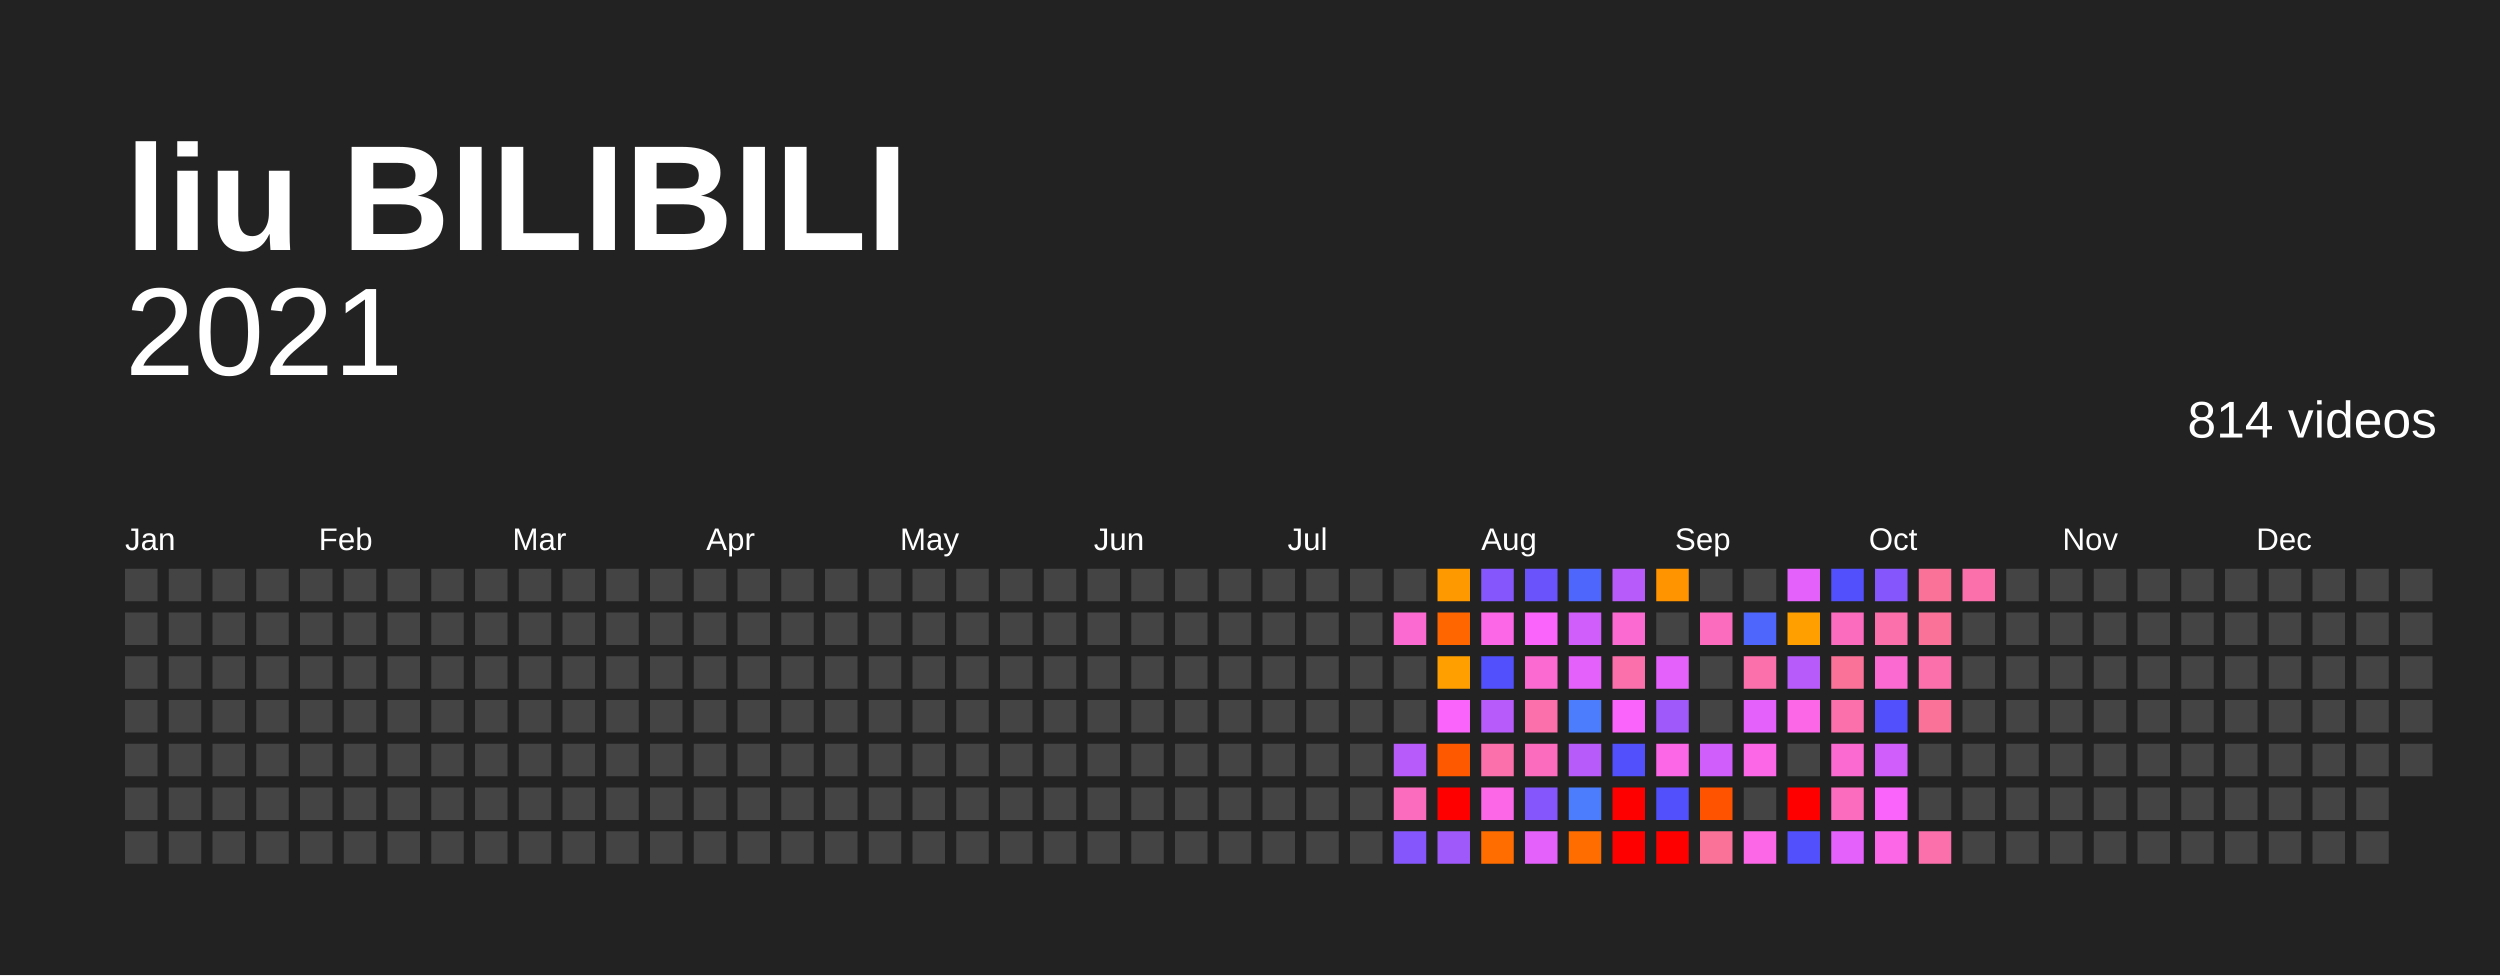
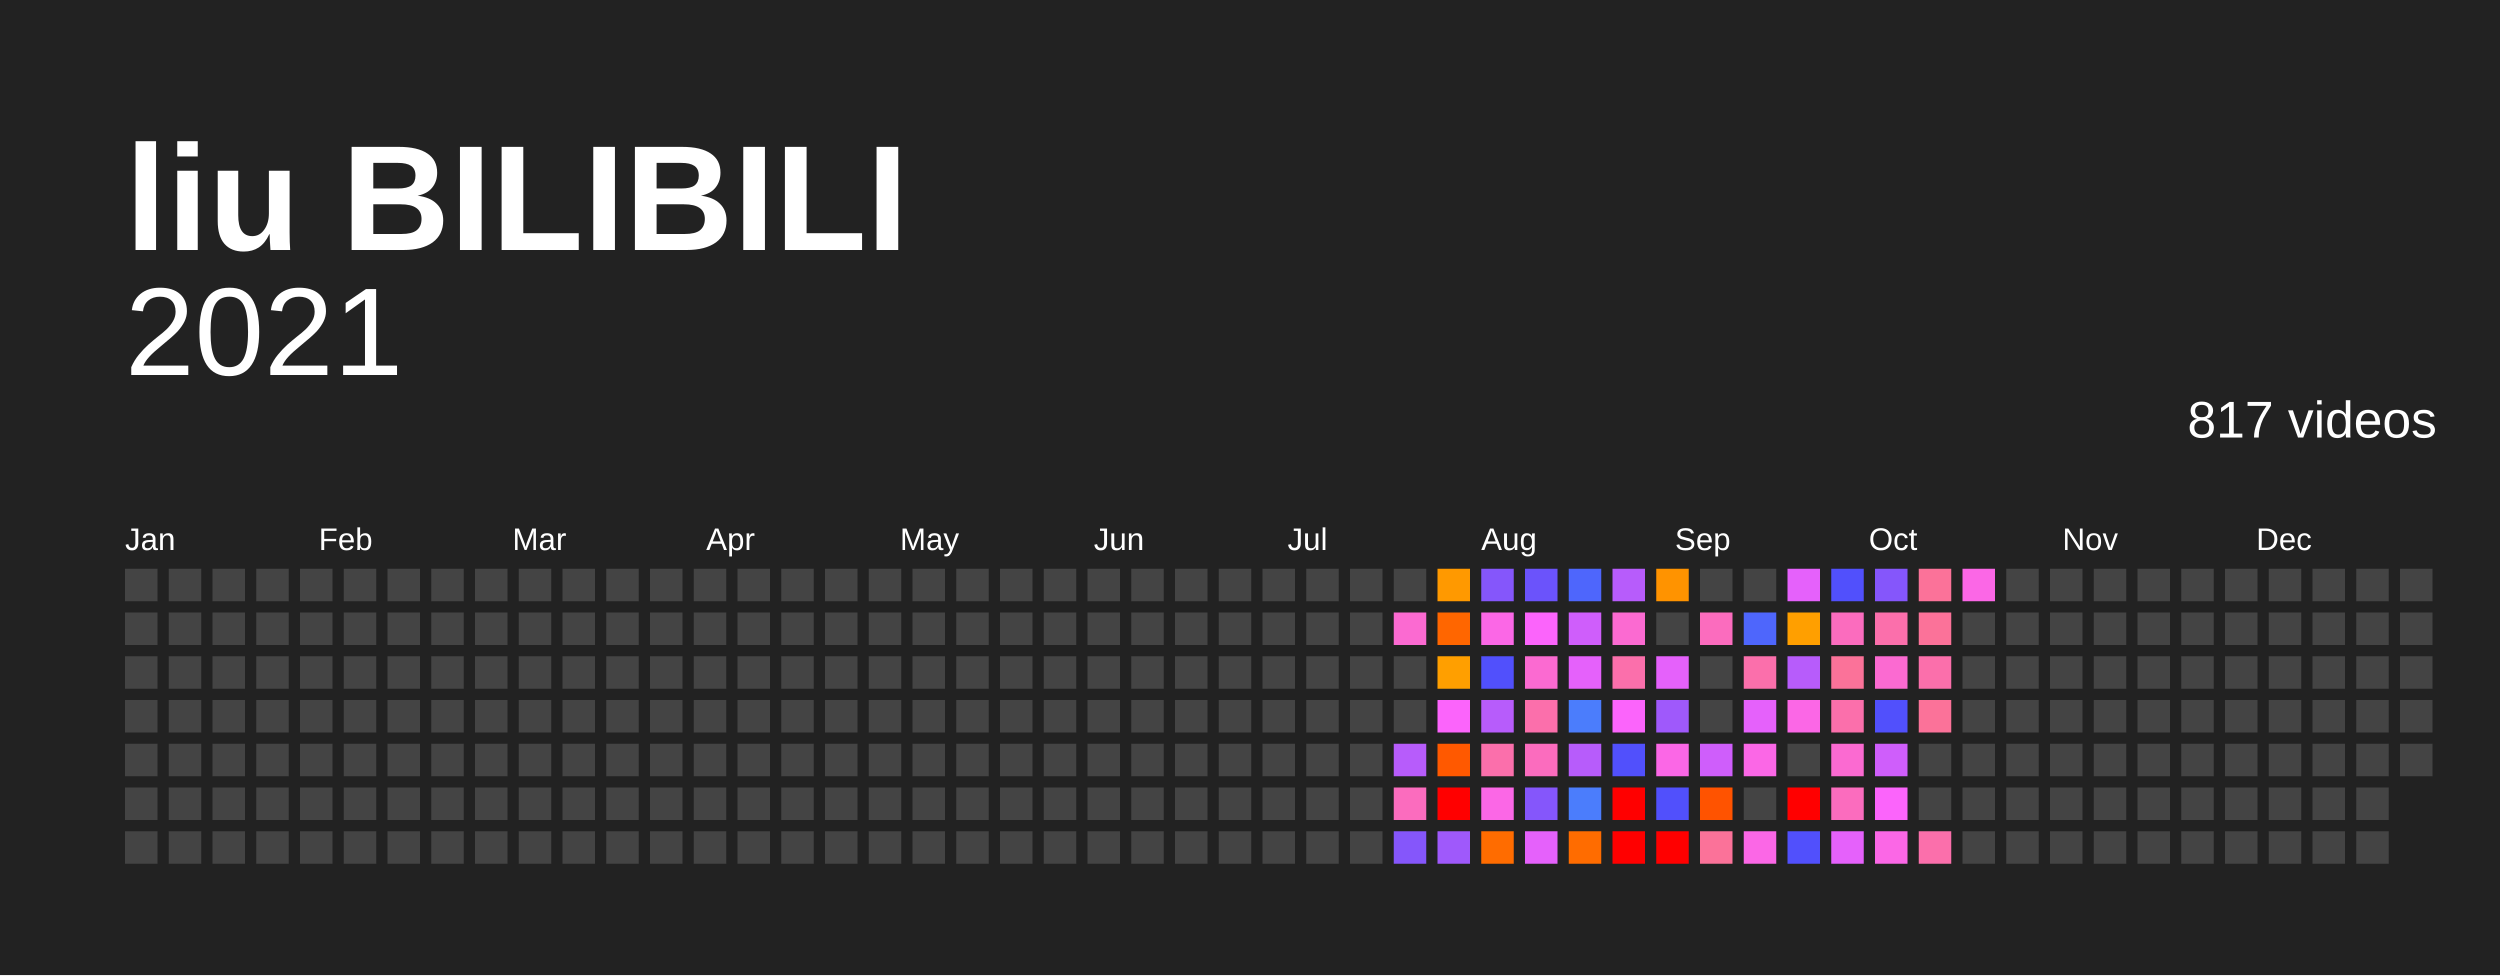
<svg xmlns="http://www.w3.org/2000/svg" baseProfile="full" height="78mm" version="1.1" viewBox="0,0,200,78" width="200mm">
  <defs />
  <rect fill="#222222" height="78" width="200" x="0" y="0" />
  <text fill="#FFFFFF" style="font-size:12px; font-family:Arial; font-weight:bold;" x="10" y="20">liu BILIBILI</text>
  <text alignment-baseline="hanging" fill="#FFFFFF" style="font-size:10.0px; font-family:Arial;" x="10" y="30">2021</text>
-   <text alignment-baseline="hanging" fill="#FFFFFF" style="font-size:4.125px; font-family:Arial;" x="175" y="35">814 videos</text>
+   <text alignment-baseline="hanging" fill="#FFFFFF" style="font-size:4.125px; font-family:Arial;" x="175" y="35">817 videos</text>
  <text fill="#FFFFFF" style="font-size:2.5px; font-family:Arial" x="10.0" y="44">Jan</text>
  <text fill="#FFFFFF" style="font-size:2.5px; font-family:Arial" x="25.5" y="44">Feb</text>
  <text fill="#FFFFFF" style="font-size:2.5px; font-family:Arial" x="41.0" y="44">Mar</text>
  <text fill="#FFFFFF" style="font-size:2.5px; font-family:Arial" x="56.5" y="44">Apr</text>
  <text fill="#FFFFFF" style="font-size:2.5px; font-family:Arial" x="72.0" y="44">May</text>
  <text fill="#FFFFFF" style="font-size:2.5px; font-family:Arial" x="87.5" y="44">Jun</text>
  <text fill="#FFFFFF" style="font-size:2.5px; font-family:Arial" x="103.0" y="44">Jul</text>
  <text fill="#FFFFFF" style="font-size:2.5px; font-family:Arial" x="118.5" y="44">Aug</text>
  <text fill="#FFFFFF" style="font-size:2.5px; font-family:Arial" x="134.0" y="44">Sep</text>
  <text fill="#FFFFFF" style="font-size:2.5px; font-family:Arial" x="149.5" y="44">Oct</text>
  <text fill="#FFFFFF" style="font-size:2.5px; font-family:Arial" x="165.0" y="44">Nov</text>
  <text fill="#FFFFFF" style="font-size:2.5px; font-family:Arial" x="180.5" y="44">Dec</text>
  <rect fill="#444444" height="2.6" width="2.6" x="10.0" y="45.5" />
  <rect fill="#444444" height="2.6" width="2.6" x="10.0" y="49.0" />
  <rect fill="#444444" height="2.6" width="2.6" x="10.0" y="52.5" />
  <rect fill="#444444" height="2.6" width="2.6" x="10.0" y="56.0" />
  <rect fill="#444444" height="2.6" width="2.6" x="10.0" y="59.5" />
  <rect fill="#444444" height="2.6" width="2.6" x="10.0" y="63.0" />
  <rect fill="#444444" height="2.6" width="2.6" x="10.0" y="66.5" />
  <rect fill="#444444" height="2.6" width="2.6" x="13.5" y="45.5" />
  <rect fill="#444444" height="2.6" width="2.6" x="13.5" y="49.0" />
  <rect fill="#444444" height="2.6" width="2.6" x="13.5" y="52.5" />
  <rect fill="#444444" height="2.6" width="2.6" x="13.5" y="56.0" />
  <rect fill="#444444" height="2.6" width="2.6" x="13.5" y="59.5" />
  <rect fill="#444444" height="2.6" width="2.6" x="13.5" y="63.0" />
  <rect fill="#444444" height="2.6" width="2.6" x="13.5" y="66.5" />
  <rect fill="#444444" height="2.6" width="2.6" x="17.0" y="45.5" />
  <rect fill="#444444" height="2.6" width="2.6" x="17.0" y="49.0" />
  <rect fill="#444444" height="2.6" width="2.6" x="17.0" y="52.5" />
  <rect fill="#444444" height="2.6" width="2.6" x="17.0" y="56.0" />
  <rect fill="#444444" height="2.6" width="2.6" x="17.0" y="59.5" />
  <rect fill="#444444" height="2.6" width="2.6" x="17.0" y="63.0" />
  <rect fill="#444444" height="2.6" width="2.6" x="17.0" y="66.5" />
  <rect fill="#444444" height="2.6" width="2.6" x="20.5" y="45.5" />
  <rect fill="#444444" height="2.6" width="2.6" x="20.5" y="49.0" />
  <rect fill="#444444" height="2.6" width="2.6" x="20.5" y="52.5" />
  <rect fill="#444444" height="2.6" width="2.6" x="20.5" y="56.0" />
  <rect fill="#444444" height="2.6" width="2.6" x="20.5" y="59.5" />
  <rect fill="#444444" height="2.6" width="2.6" x="20.5" y="63.0" />
  <rect fill="#444444" height="2.6" width="2.6" x="20.5" y="66.5" />
  <rect fill="#444444" height="2.6" width="2.6" x="24.0" y="45.5" />
  <rect fill="#444444" height="2.6" width="2.6" x="24.0" y="49.0" />
  <rect fill="#444444" height="2.6" width="2.6" x="24.0" y="52.5" />
  <rect fill="#444444" height="2.6" width="2.6" x="24.0" y="56.0" />
  <rect fill="#444444" height="2.6" width="2.6" x="24.0" y="59.5" />
  <rect fill="#444444" height="2.6" width="2.6" x="24.0" y="63.0" />
  <rect fill="#444444" height="2.6" width="2.6" x="24.0" y="66.5" />
  <rect fill="#444444" height="2.6" width="2.6" x="27.5" y="45.5" />
  <rect fill="#444444" height="2.6" width="2.6" x="27.5" y="49.0" />
  <rect fill="#444444" height="2.6" width="2.6" x="27.5" y="52.5" />
  <rect fill="#444444" height="2.6" width="2.6" x="27.5" y="56.0" />
  <rect fill="#444444" height="2.6" width="2.6" x="27.5" y="59.5" />
  <rect fill="#444444" height="2.6" width="2.6" x="27.5" y="63.0" />
  <rect fill="#444444" height="2.6" width="2.6" x="27.5" y="66.5" />
  <rect fill="#444444" height="2.6" width="2.6" x="31.0" y="45.5" />
  <rect fill="#444444" height="2.6" width="2.6" x="31.0" y="49.0" />
  <rect fill="#444444" height="2.6" width="2.6" x="31.0" y="52.5" />
  <rect fill="#444444" height="2.6" width="2.6" x="31.0" y="56.0" />
  <rect fill="#444444" height="2.6" width="2.6" x="31.0" y="59.5" />
  <rect fill="#444444" height="2.6" width="2.6" x="31.0" y="63.0" />
  <rect fill="#444444" height="2.6" width="2.6" x="31.0" y="66.5" />
  <rect fill="#444444" height="2.6" width="2.6" x="34.5" y="45.5" />
  <rect fill="#444444" height="2.6" width="2.6" x="34.5" y="49.0" />
  <rect fill="#444444" height="2.6" width="2.6" x="34.5" y="52.5" />
  <rect fill="#444444" height="2.6" width="2.6" x="34.5" y="56.0" />
  <rect fill="#444444" height="2.6" width="2.6" x="34.5" y="59.5" />
  <rect fill="#444444" height="2.6" width="2.6" x="34.5" y="63.0" />
  <rect fill="#444444" height="2.6" width="2.6" x="34.5" y="66.5" />
  <rect fill="#444444" height="2.6" width="2.6" x="38.0" y="45.5" />
  <rect fill="#444444" height="2.6" width="2.6" x="38.0" y="49.0" />
  <rect fill="#444444" height="2.6" width="2.6" x="38.0" y="52.5" />
  <rect fill="#444444" height="2.6" width="2.6" x="38.0" y="56.0" />
  <rect fill="#444444" height="2.6" width="2.6" x="38.0" y="59.5" />
  <rect fill="#444444" height="2.6" width="2.6" x="38.0" y="63.0" />
  <rect fill="#444444" height="2.6" width="2.6" x="38.0" y="66.5" />
  <rect fill="#444444" height="2.6" width="2.6" x="41.5" y="45.5" />
  <rect fill="#444444" height="2.6" width="2.6" x="41.5" y="49.0" />
  <rect fill="#444444" height="2.6" width="2.6" x="41.5" y="52.5" />
  <rect fill="#444444" height="2.6" width="2.6" x="41.5" y="56.0" />
  <rect fill="#444444" height="2.6" width="2.6" x="41.5" y="59.5" />
  <rect fill="#444444" height="2.6" width="2.6" x="41.5" y="63.0" />
  <rect fill="#444444" height="2.6" width="2.6" x="41.5" y="66.5" />
  <rect fill="#444444" height="2.6" width="2.6" x="45.0" y="45.5" />
  <rect fill="#444444" height="2.6" width="2.6" x="45.0" y="49.0" />
  <rect fill="#444444" height="2.6" width="2.6" x="45.0" y="52.5" />
  <rect fill="#444444" height="2.6" width="2.6" x="45.0" y="56.0" />
  <rect fill="#444444" height="2.6" width="2.6" x="45.0" y="59.5" />
  <rect fill="#444444" height="2.6" width="2.6" x="45.0" y="63.0" />
  <rect fill="#444444" height="2.6" width="2.6" x="45.0" y="66.5" />
  <rect fill="#444444" height="2.6" width="2.6" x="48.5" y="45.5" />
  <rect fill="#444444" height="2.6" width="2.6" x="48.5" y="49.0" />
  <rect fill="#444444" height="2.6" width="2.6" x="48.5" y="52.5" />
  <rect fill="#444444" height="2.6" width="2.6" x="48.5" y="56.0" />
  <rect fill="#444444" height="2.6" width="2.6" x="48.5" y="59.5" />
  <rect fill="#444444" height="2.6" width="2.6" x="48.5" y="63.0" />
  <rect fill="#444444" height="2.6" width="2.6" x="48.5" y="66.5" />
  <rect fill="#444444" height="2.6" width="2.6" x="52.0" y="45.5" />
  <rect fill="#444444" height="2.6" width="2.6" x="52.0" y="49.0" />
  <rect fill="#444444" height="2.6" width="2.6" x="52.0" y="52.5" />
  <rect fill="#444444" height="2.6" width="2.6" x="52.0" y="56.0" />
  <rect fill="#444444" height="2.6" width="2.6" x="52.0" y="59.5" />
  <rect fill="#444444" height="2.6" width="2.6" x="52.0" y="63.0" />
  <rect fill="#444444" height="2.6" width="2.6" x="52.0" y="66.5" />
  <rect fill="#444444" height="2.6" width="2.6" x="55.5" y="45.5" />
  <rect fill="#444444" height="2.6" width="2.6" x="55.5" y="49.0" />
  <rect fill="#444444" height="2.6" width="2.6" x="55.5" y="52.5" />
  <rect fill="#444444" height="2.6" width="2.6" x="55.5" y="56.0" />
  <rect fill="#444444" height="2.6" width="2.6" x="55.5" y="59.5" />
  <rect fill="#444444" height="2.6" width="2.6" x="55.5" y="63.0" />
  <rect fill="#444444" height="2.6" width="2.6" x="55.5" y="66.5" />
  <rect fill="#444444" height="2.6" width="2.6" x="59.0" y="45.5" />
  <rect fill="#444444" height="2.6" width="2.6" x="59.0" y="49.0" />
  <rect fill="#444444" height="2.6" width="2.6" x="59.0" y="52.5" />
  <rect fill="#444444" height="2.6" width="2.6" x="59.0" y="56.0" />
  <rect fill="#444444" height="2.6" width="2.6" x="59.0" y="59.5" />
  <rect fill="#444444" height="2.6" width="2.6" x="59.0" y="63.0" />
  <rect fill="#444444" height="2.6" width="2.6" x="59.0" y="66.5" />
  <rect fill="#444444" height="2.6" width="2.6" x="62.5" y="45.5" />
  <rect fill="#444444" height="2.6" width="2.6" x="62.5" y="49.0" />
  <rect fill="#444444" height="2.6" width="2.6" x="62.5" y="52.5" />
  <rect fill="#444444" height="2.6" width="2.6" x="62.5" y="56.0" />
  <rect fill="#444444" height="2.6" width="2.6" x="62.5" y="59.5" />
  <rect fill="#444444" height="2.6" width="2.6" x="62.5" y="63.0" />
  <rect fill="#444444" height="2.6" width="2.6" x="62.5" y="66.5" />
  <rect fill="#444444" height="2.6" width="2.6" x="66.0" y="45.5" />
  <rect fill="#444444" height="2.6" width="2.6" x="66.0" y="49.0" />
  <rect fill="#444444" height="2.6" width="2.6" x="66.0" y="52.5" />
  <rect fill="#444444" height="2.6" width="2.6" x="66.0" y="56.0" />
  <rect fill="#444444" height="2.6" width="2.6" x="66.0" y="59.5" />
  <rect fill="#444444" height="2.6" width="2.6" x="66.0" y="63.0" />
  <rect fill="#444444" height="2.6" width="2.6" x="66.0" y="66.5" />
  <rect fill="#444444" height="2.6" width="2.6" x="69.5" y="45.5" />
  <rect fill="#444444" height="2.6" width="2.6" x="69.5" y="49.0" />
  <rect fill="#444444" height="2.6" width="2.6" x="69.5" y="52.5" />
  <rect fill="#444444" height="2.6" width="2.6" x="69.5" y="56.0" />
  <rect fill="#444444" height="2.6" width="2.6" x="69.5" y="59.5" />
  <rect fill="#444444" height="2.6" width="2.6" x="69.5" y="63.0" />
  <rect fill="#444444" height="2.6" width="2.6" x="69.5" y="66.5" />
  <rect fill="#444444" height="2.6" width="2.6" x="73.0" y="45.5" />
  <rect fill="#444444" height="2.6" width="2.6" x="73.0" y="49.0" />
  <rect fill="#444444" height="2.6" width="2.6" x="73.0" y="52.5" />
  <rect fill="#444444" height="2.6" width="2.6" x="73.0" y="56.0" />
  <rect fill="#444444" height="2.6" width="2.6" x="73.0" y="59.5" />
  <rect fill="#444444" height="2.6" width="2.6" x="73.0" y="63.0" />
  <rect fill="#444444" height="2.6" width="2.6" x="73.0" y="66.5" />
  <rect fill="#444444" height="2.6" width="2.6" x="76.5" y="45.5" />
  <rect fill="#444444" height="2.6" width="2.6" x="76.5" y="49.0" />
  <rect fill="#444444" height="2.6" width="2.6" x="76.5" y="52.5" />
  <rect fill="#444444" height="2.6" width="2.6" x="76.5" y="56.0" />
  <rect fill="#444444" height="2.6" width="2.6" x="76.5" y="59.5" />
  <rect fill="#444444" height="2.6" width="2.6" x="76.5" y="63.0" />
  <rect fill="#444444" height="2.6" width="2.6" x="76.5" y="66.5" />
  <rect fill="#444444" height="2.6" width="2.6" x="80.0" y="45.5" />
  <rect fill="#444444" height="2.6" width="2.6" x="80.0" y="49.0" />
  <rect fill="#444444" height="2.6" width="2.6" x="80.0" y="52.5" />
  <rect fill="#444444" height="2.6" width="2.6" x="80.0" y="56.0" />
  <rect fill="#444444" height="2.6" width="2.6" x="80.0" y="59.5" />
  <rect fill="#444444" height="2.6" width="2.6" x="80.0" y="63.0" />
  <rect fill="#444444" height="2.6" width="2.6" x="80.0" y="66.5" />
  <rect fill="#444444" height="2.6" width="2.6" x="83.5" y="45.5" />
  <rect fill="#444444" height="2.6" width="2.6" x="83.5" y="49.0" />
  <rect fill="#444444" height="2.6" width="2.6" x="83.5" y="52.5" />
  <rect fill="#444444" height="2.6" width="2.6" x="83.5" y="56.0" />
  <rect fill="#444444" height="2.6" width="2.6" x="83.5" y="59.5" />
  <rect fill="#444444" height="2.6" width="2.6" x="83.5" y="63.0" />
  <rect fill="#444444" height="2.6" width="2.6" x="83.5" y="66.5" />
  <rect fill="#444444" height="2.6" width="2.6" x="87.0" y="45.5" />
  <rect fill="#444444" height="2.6" width="2.6" x="87.0" y="49.0" />
  <rect fill="#444444" height="2.6" width="2.6" x="87.0" y="52.5" />
  <rect fill="#444444" height="2.6" width="2.6" x="87.0" y="56.0" />
  <rect fill="#444444" height="2.6" width="2.6" x="87.0" y="59.5" />
  <rect fill="#444444" height="2.6" width="2.6" x="87.0" y="63.0" />
  <rect fill="#444444" height="2.6" width="2.6" x="87.0" y="66.5" />
  <rect fill="#444444" height="2.6" width="2.6" x="90.5" y="45.5" />
  <rect fill="#444444" height="2.6" width="2.6" x="90.5" y="49.0" />
  <rect fill="#444444" height="2.6" width="2.6" x="90.5" y="52.5" />
  <rect fill="#444444" height="2.6" width="2.6" x="90.5" y="56.0" />
  <rect fill="#444444" height="2.6" width="2.6" x="90.5" y="59.5" />
  <rect fill="#444444" height="2.6" width="2.6" x="90.5" y="63.0" />
  <rect fill="#444444" height="2.6" width="2.6" x="90.5" y="66.5" />
  <rect fill="#444444" height="2.6" width="2.6" x="94.0" y="45.5" />
  <rect fill="#444444" height="2.6" width="2.6" x="94.0" y="49.0" />
  <rect fill="#444444" height="2.6" width="2.6" x="94.0" y="52.5" />
  <rect fill="#444444" height="2.6" width="2.6" x="94.0" y="56.0" />
  <rect fill="#444444" height="2.6" width="2.6" x="94.0" y="59.5" />
  <rect fill="#444444" height="2.6" width="2.6" x="94.0" y="63.0" />
  <rect fill="#444444" height="2.6" width="2.6" x="94.0" y="66.5" />
  <rect fill="#444444" height="2.6" width="2.6" x="97.5" y="45.5" />
  <rect fill="#444444" height="2.6" width="2.6" x="97.5" y="49.0" />
  <rect fill="#444444" height="2.6" width="2.6" x="97.5" y="52.5" />
  <rect fill="#444444" height="2.6" width="2.6" x="97.5" y="56.0" />
  <rect fill="#444444" height="2.6" width="2.6" x="97.5" y="59.5" />
  <rect fill="#444444" height="2.6" width="2.6" x="97.5" y="63.0" />
  <rect fill="#444444" height="2.6" width="2.6" x="97.5" y="66.5" />
  <rect fill="#444444" height="2.6" width="2.6" x="101.0" y="45.5" />
  <rect fill="#444444" height="2.6" width="2.6" x="101.0" y="49.0" />
  <rect fill="#444444" height="2.6" width="2.6" x="101.0" y="52.5" />
  <rect fill="#444444" height="2.6" width="2.6" x="101.0" y="56.0" />
  <rect fill="#444444" height="2.6" width="2.6" x="101.0" y="59.5" />
  <rect fill="#444444" height="2.6" width="2.6" x="101.0" y="63.0" />
  <rect fill="#444444" height="2.6" width="2.6" x="101.0" y="66.5" />
  <rect fill="#444444" height="2.6" width="2.6" x="104.5" y="45.5" />
  <rect fill="#444444" height="2.6" width="2.6" x="104.5" y="49.0" />
  <rect fill="#444444" height="2.6" width="2.6" x="104.5" y="52.5" />
  <rect fill="#444444" height="2.6" width="2.6" x="104.5" y="56.0" />
  <rect fill="#444444" height="2.6" width="2.6" x="104.5" y="59.5" />
  <rect fill="#444444" height="2.6" width="2.6" x="104.5" y="63.0" />
  <rect fill="#444444" height="2.6" width="2.6" x="104.5" y="66.5" />
  <rect fill="#444444" height="2.6" width="2.6" x="108.0" y="45.5" />
  <rect fill="#444444" height="2.6" width="2.6" x="108.0" y="49.0" />
  <rect fill="#444444" height="2.6" width="2.6" x="108.0" y="52.5" />
  <rect fill="#444444" height="2.6" width="2.6" x="108.0" y="56.0" />
  <rect fill="#444444" height="2.6" width="2.6" x="108.0" y="59.5" />
  <rect fill="#444444" height="2.6" width="2.6" x="108.0" y="63.0" />
  <rect fill="#444444" height="2.6" width="2.6" x="108.0" y="66.5" />
  <rect fill="#444444" height="2.6" width="2.6" x="111.5" y="45.5" />
  <rect fill="#fb6ad1" height="2.6" width="2.6" x="111.5" y="49.0" />
  <rect fill="#444444" height="2.6" width="2.6" x="111.5" y="52.5" />
  <rect fill="#444444" height="2.6" width="2.6" x="111.5" y="56.0" />
  <rect fill="#b75cfb" height="2.6" width="2.6" x="111.5" y="59.5" />
  <rect fill="#fb6cbe" height="2.6" width="2.6" x="111.5" y="63.0" />
  <rect fill="#8556fb" height="2.6" width="2.6" x="111.5" y="66.5" />
  <rect fill="#ff9900" height="2.6" width="2.6" x="115.0" y="45.5" />
  <rect fill="#ff6600" height="2.6" width="2.6" x="115.0" y="49.0" />
  <rect fill="#ff9f00" height="2.6" width="2.6" x="115.0" y="52.5" />
  <rect fill="#fb64fb" height="2.6" width="2.6" x="115.0" y="56.0" />
  <rect fill="#ff5900" height="2.6" width="2.6" x="115.0" y="59.5" />
  <rect fill="red" height="2.6" width="2.6" x="115.0" y="63.0" />
  <rect fill="#9f59fb" height="2.6" width="2.6" x="115.0" y="66.5" />
  <rect fill="#8556fb" height="2.6" width="2.6" x="118.5" y="45.5" />
  <rect fill="#fb67e6" height="2.6" width="2.6" x="118.5" y="49.0" />
  <rect fill="#5150fc" height="2.6" width="2.6" x="118.5" y="52.5" />
  <rect fill="#b75cfb" height="2.6" width="2.6" x="118.5" y="56.0" />
  <rect fill="#fb6fab" height="2.6" width="2.6" x="118.5" y="59.5" />
  <rect fill="#fb67e6" height="2.6" width="2.6" x="118.5" y="63.0" />
  <rect fill="#ff6c00" height="2.6" width="2.6" x="118.5" y="66.5" />
  <rect fill="#6b53fb" height="2.6" width="2.6" x="122.0" y="45.5" />
  <rect fill="#fb64fb" height="2.6" width="2.6" x="122.0" y="49.0" />
  <rect fill="#fb6ad1" height="2.6" width="2.6" x="122.0" y="52.5" />
  <rect fill="#fb6fab" height="2.6" width="2.6" x="122.0" y="56.0" />
  <rect fill="#fb6cbe" height="2.6" width="2.6" x="122.0" y="59.5" />
  <rect fill="#8556fb" height="2.6" width="2.6" x="122.0" y="63.0" />
  <rect fill="#e561fb" height="2.6" width="2.6" x="122.0" y="66.5" />
  <rect fill="#4e66fc" height="2.6" width="2.6" x="125.5" y="45.5" />
  <rect fill="#cf5efb" height="2.6" width="2.6" x="125.5" y="49.0" />
  <rect fill="#e561fb" height="2.6" width="2.6" x="125.5" y="52.5" />
  <rect fill="#4b7dfc" height="2.6" width="2.6" x="125.5" y="56.0" />
  <rect fill="#b75cfb" height="2.6" width="2.6" x="125.5" y="59.5" />
  <rect fill="#4b7dfc" height="2.6" width="2.6" x="125.5" y="63.0" />
  <rect fill="#ff6c00" height="2.6" width="2.6" x="125.5" y="66.5" />
  <rect fill="#b75cfb" height="2.6" width="2.6" x="129.0" y="45.5" />
  <rect fill="#fb6ad1" height="2.6" width="2.6" x="129.0" y="49.0" />
  <rect fill="#fb6fab" height="2.6" width="2.6" x="129.0" y="52.5" />
  <rect fill="#fb64fb" height="2.6" width="2.6" x="129.0" y="56.0" />
  <rect fill="#5150fc" height="2.6" width="2.6" x="129.0" y="59.5" />
  <rect fill="red" height="2.6" width="2.6" x="129.0" y="63.0" />
  <rect fill="red" height="2.6" width="2.6" x="129.0" y="66.5" />
  <rect fill="#ff9300" height="2.6" width="2.6" x="132.5" y="45.5" />
  <rect fill="#444444" height="2.6" width="2.6" x="132.5" y="49.0" />
  <rect fill="#e561fb" height="2.6" width="2.6" x="132.5" y="52.5" />
  <rect fill="#9f59fb" height="2.6" width="2.6" x="132.5" y="56.0" />
  <rect fill="#fb67e6" height="2.6" width="2.6" x="132.5" y="59.5" />
  <rect fill="#5150fc" height="2.6" width="2.6" x="132.5" y="63.0" />
  <rect fill="red" height="2.6" width="2.6" x="132.5" y="66.5" />
  <rect fill="#444444" height="2.6" width="2.6" x="136.0" y="45.5" />
  <rect fill="#fb6cbe" height="2.6" width="2.6" x="136.0" y="49.0" />
  <rect fill="#444444" height="2.6" width="2.6" x="136.0" y="52.5" />
  <rect fill="#444444" height="2.6" width="2.6" x="136.0" y="56.0" />
  <rect fill="#cf5efb" height="2.6" width="2.6" x="136.0" y="59.5" />
  <rect fill="#ff5300" height="2.6" width="2.6" x="136.0" y="63.0" />
  <rect fill="#fb7299" height="2.6" width="2.6" x="136.0" y="66.5" />
  <rect fill="#444444" height="2.6" width="2.6" x="139.5" y="45.5" />
  <rect fill="#4e66fc" height="2.6" width="2.6" x="139.5" y="49.0" />
  <rect fill="#fb6fab" height="2.6" width="2.6" x="139.5" y="52.5" />
  <rect fill="#e561fb" height="2.6" width="2.6" x="139.5" y="56.0" />
  <rect fill="#fb67e6" height="2.6" width="2.6" x="139.5" y="59.5" />
  <rect fill="#444444" height="2.6" width="2.6" x="139.5" y="63.0" />
  <rect fill="#fb67e6" height="2.6" width="2.6" x="139.5" y="66.5" />
  <rect fill="#e561fb" height="2.6" width="2.6" x="143.0" y="45.5" />
  <rect fill="#ff9f00" height="2.6" width="2.6" x="143.0" y="49.0" />
  <rect fill="#b75cfb" height="2.6" width="2.6" x="143.0" y="52.5" />
  <rect fill="#fb67e6" height="2.6" width="2.6" x="143.0" y="56.0" />
  <rect fill="#444444" height="2.6" width="2.6" x="143.0" y="59.5" />
  <rect fill="red" height="2.6" width="2.6" x="143.0" y="63.0" />
  <rect fill="#5150fc" height="2.6" width="2.6" x="143.0" y="66.5" />
  <rect fill="#5150fc" height="2.6" width="2.6" x="146.5" y="45.5" />
  <rect fill="#fb6cbe" height="2.6" width="2.6" x="146.5" y="49.0" />
  <rect fill="#fb7299" height="2.6" width="2.6" x="146.5" y="52.5" />
  <rect fill="#fb6fab" height="2.6" width="2.6" x="146.5" y="56.0" />
  <rect fill="#fb6ad1" height="2.6" width="2.6" x="146.5" y="59.5" />
  <rect fill="#fb6cbe" height="2.6" width="2.6" x="146.5" y="63.0" />
  <rect fill="#e561fb" height="2.6" width="2.6" x="146.5" y="66.5" />
  <rect fill="#8556fb" height="2.6" width="2.6" x="150.0" y="45.5" />
  <rect fill="#fb6fab" height="2.6" width="2.6" x="150.0" y="49.0" />
  <rect fill="#fb6ad1" height="2.6" width="2.6" x="150.0" y="52.5" />
  <rect fill="#5150fc" height="2.6" width="2.6" x="150.0" y="56.0" />
  <rect fill="#cf5efb" height="2.6" width="2.6" x="150.0" y="59.5" />
  <rect fill="#fb64fb" height="2.6" width="2.6" x="150.0" y="63.0" />
  <rect fill="#fb67e6" height="2.6" width="2.6" x="150.0" y="66.5" />
  <rect fill="#fb7299" height="2.6" width="2.6" x="153.5" y="45.5" />
  <rect fill="#fb7299" height="2.6" width="2.6" x="153.5" y="49.0" />
  <rect fill="#fb6fab" height="2.6" width="2.6" x="153.5" y="52.5" />
  <rect fill="#fb7299" height="2.6" width="2.6" x="153.5" y="56.0" />
  <rect fill="#444444" height="2.6" width="2.6" x="153.5" y="59.5" />
  <rect fill="#444444" height="2.6" width="2.6" x="153.5" y="63.0" />
  <rect fill="#fb6fab" height="2.6" width="2.6" x="153.5" y="66.5" />
-   <rect fill="#fb6fab" height="2.6" width="2.6" x="157.0" y="45.5" />
+   <rect fill="#fb67e6" height="2.6" width="2.6" x="157.0" y="45.5" />
  <rect fill="#444444" height="2.6" width="2.6" x="157.0" y="49.0" />
  <rect fill="#444444" height="2.6" width="2.6" x="157.0" y="52.5" />
  <rect fill="#444444" height="2.6" width="2.6" x="157.0" y="56.0" />
  <rect fill="#444444" height="2.6" width="2.6" x="157.0" y="59.5" />
  <rect fill="#444444" height="2.6" width="2.6" x="157.0" y="63.0" />
  <rect fill="#444444" height="2.6" width="2.6" x="157.0" y="66.5" />
  <rect fill="#444444" height="2.6" width="2.6" x="160.5" y="45.5" />
  <rect fill="#444444" height="2.6" width="2.6" x="160.5" y="49.0" />
  <rect fill="#444444" height="2.6" width="2.6" x="160.5" y="52.5" />
  <rect fill="#444444" height="2.6" width="2.6" x="160.5" y="56.0" />
  <rect fill="#444444" height="2.6" width="2.6" x="160.5" y="59.5" />
  <rect fill="#444444" height="2.6" width="2.6" x="160.5" y="63.0" />
  <rect fill="#444444" height="2.6" width="2.6" x="160.5" y="66.5" />
  <rect fill="#444444" height="2.6" width="2.6" x="164.0" y="45.5" />
  <rect fill="#444444" height="2.6" width="2.6" x="164.0" y="49.0" />
  <rect fill="#444444" height="2.6" width="2.6" x="164.0" y="52.5" />
  <rect fill="#444444" height="2.6" width="2.6" x="164.0" y="56.0" />
  <rect fill="#444444" height="2.6" width="2.6" x="164.0" y="59.5" />
  <rect fill="#444444" height="2.6" width="2.6" x="164.0" y="63.0" />
  <rect fill="#444444" height="2.6" width="2.6" x="164.0" y="66.5" />
  <rect fill="#444444" height="2.6" width="2.6" x="167.5" y="45.5" />
  <rect fill="#444444" height="2.6" width="2.6" x="167.5" y="49.0" />
  <rect fill="#444444" height="2.6" width="2.6" x="167.5" y="52.5" />
  <rect fill="#444444" height="2.6" width="2.6" x="167.5" y="56.0" />
  <rect fill="#444444" height="2.6" width="2.6" x="167.5" y="59.5" />
  <rect fill="#444444" height="2.6" width="2.6" x="167.5" y="63.0" />
  <rect fill="#444444" height="2.6" width="2.6" x="167.5" y="66.5" />
  <rect fill="#444444" height="2.6" width="2.6" x="171.0" y="45.5" />
  <rect fill="#444444" height="2.6" width="2.6" x="171.0" y="49.0" />
  <rect fill="#444444" height="2.6" width="2.6" x="171.0" y="52.5" />
  <rect fill="#444444" height="2.6" width="2.6" x="171.0" y="56.0" />
  <rect fill="#444444" height="2.6" width="2.6" x="171.0" y="59.5" />
  <rect fill="#444444" height="2.6" width="2.6" x="171.0" y="63.0" />
  <rect fill="#444444" height="2.6" width="2.6" x="171.0" y="66.5" />
  <rect fill="#444444" height="2.6" width="2.6" x="174.5" y="45.5" />
  <rect fill="#444444" height="2.6" width="2.6" x="174.5" y="49.0" />
  <rect fill="#444444" height="2.6" width="2.6" x="174.5" y="52.5" />
  <rect fill="#444444" height="2.6" width="2.6" x="174.5" y="56.0" />
  <rect fill="#444444" height="2.6" width="2.6" x="174.5" y="59.5" />
  <rect fill="#444444" height="2.6" width="2.6" x="174.5" y="63.0" />
  <rect fill="#444444" height="2.6" width="2.6" x="174.5" y="66.5" />
  <rect fill="#444444" height="2.6" width="2.6" x="178.0" y="45.5" />
  <rect fill="#444444" height="2.6" width="2.6" x="178.0" y="49.0" />
  <rect fill="#444444" height="2.6" width="2.6" x="178.0" y="52.5" />
  <rect fill="#444444" height="2.6" width="2.6" x="178.0" y="56.0" />
  <rect fill="#444444" height="2.6" width="2.6" x="178.0" y="59.5" />
  <rect fill="#444444" height="2.6" width="2.6" x="178.0" y="63.0" />
  <rect fill="#444444" height="2.6" width="2.6" x="178.0" y="66.5" />
  <rect fill="#444444" height="2.6" width="2.6" x="181.5" y="45.5" />
  <rect fill="#444444" height="2.6" width="2.6" x="181.5" y="49.0" />
  <rect fill="#444444" height="2.6" width="2.6" x="181.5" y="52.5" />
  <rect fill="#444444" height="2.6" width="2.6" x="181.5" y="56.0" />
  <rect fill="#444444" height="2.6" width="2.6" x="181.5" y="59.5" />
  <rect fill="#444444" height="2.6" width="2.6" x="181.5" y="63.0" />
  <rect fill="#444444" height="2.6" width="2.6" x="181.5" y="66.5" />
  <rect fill="#444444" height="2.6" width="2.6" x="185.0" y="45.5" />
  <rect fill="#444444" height="2.6" width="2.6" x="185.0" y="49.0" />
  <rect fill="#444444" height="2.6" width="2.6" x="185.0" y="52.5" />
  <rect fill="#444444" height="2.6" width="2.6" x="185.0" y="56.0" />
  <rect fill="#444444" height="2.6" width="2.6" x="185.0" y="59.5" />
  <rect fill="#444444" height="2.6" width="2.6" x="185.0" y="63.0" />
  <rect fill="#444444" height="2.6" width="2.6" x="185.0" y="66.5" />
  <rect fill="#444444" height="2.6" width="2.6" x="188.5" y="45.5" />
  <rect fill="#444444" height="2.6" width="2.6" x="188.5" y="49.0" />
  <rect fill="#444444" height="2.6" width="2.6" x="188.5" y="52.5" />
  <rect fill="#444444" height="2.6" width="2.6" x="188.5" y="56.0" />
  <rect fill="#444444" height="2.6" width="2.6" x="188.5" y="59.5" />
  <rect fill="#444444" height="2.6" width="2.6" x="188.5" y="63.0" />
  <rect fill="#444444" height="2.6" width="2.6" x="188.5" y="66.5" />
  <rect fill="#444444" height="2.6" width="2.6" x="192.0" y="45.5" />
  <rect fill="#444444" height="2.6" width="2.6" x="192.0" y="49.0" />
  <rect fill="#444444" height="2.6" width="2.6" x="192.0" y="52.5" />
  <rect fill="#444444" height="2.6" width="2.6" x="192.0" y="56.0" />
  <rect fill="#444444" height="2.6" width="2.6" x="192.0" y="59.5" />
</svg>
